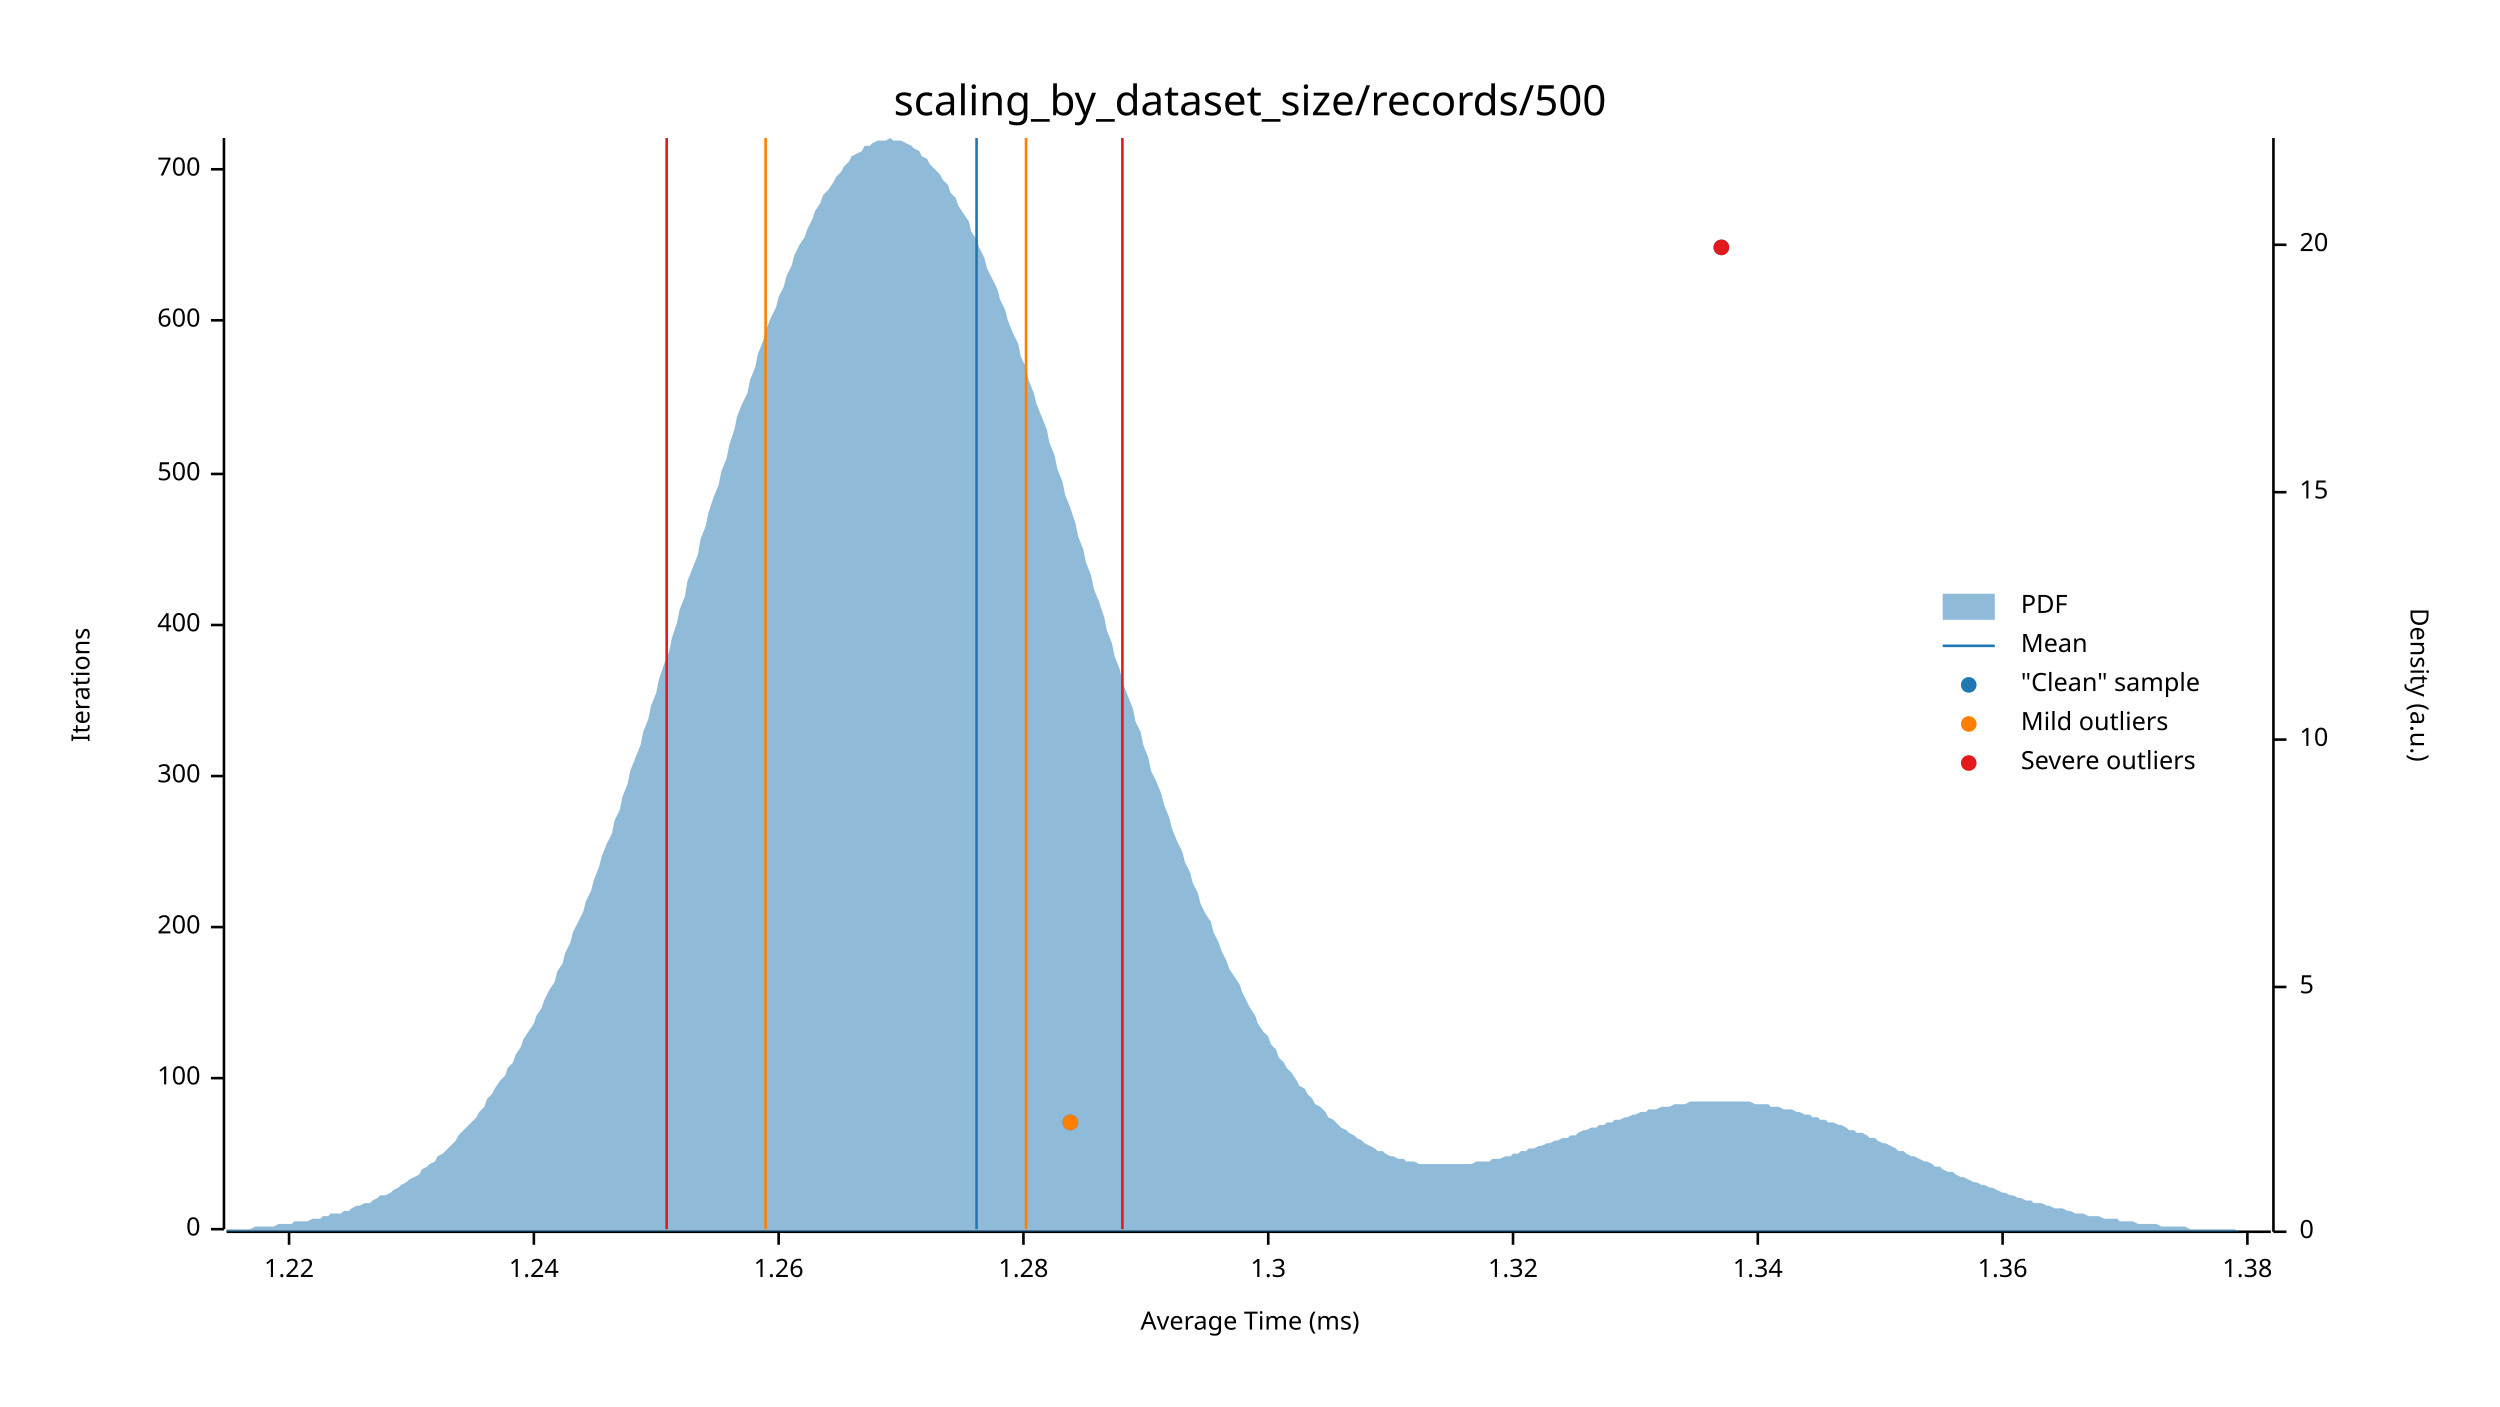
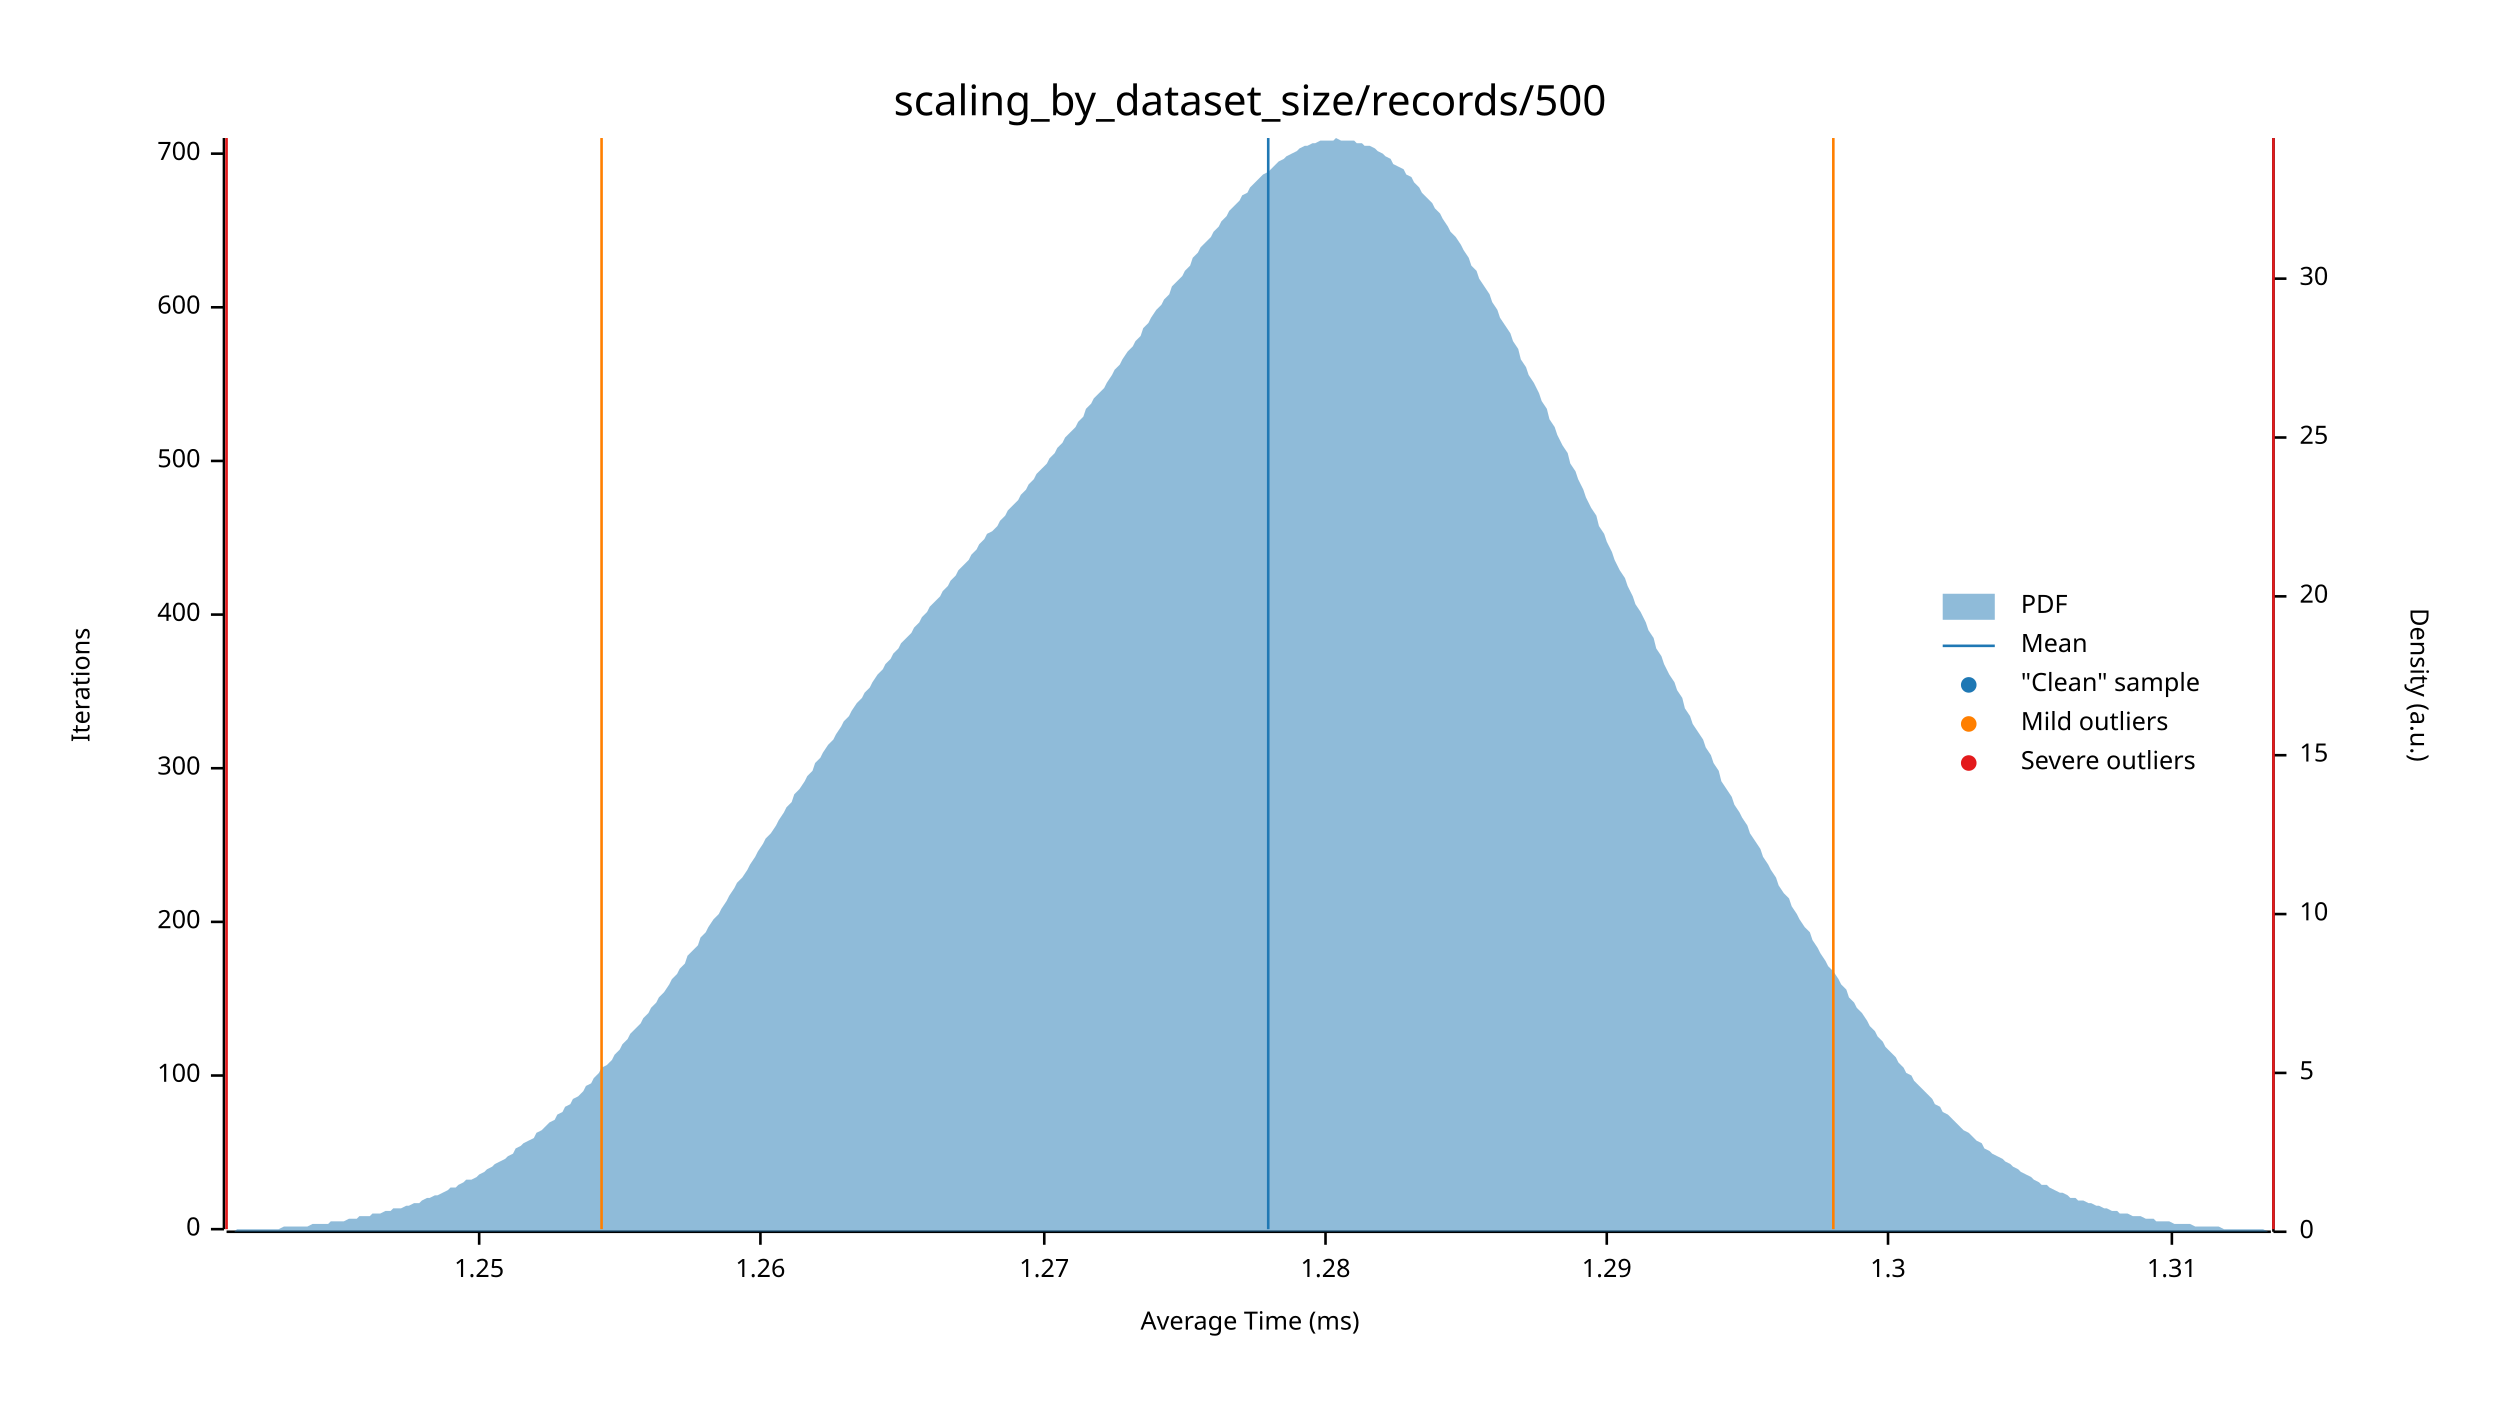
<svg xmlns="http://www.w3.org/2000/svg" width="960" height="540" viewBox="0 0 960 540">
  <text x="480" y="32" dy="0.76em" text-anchor="middle" font-family="sans-serif" font-size="16.129" opacity="1" fill="#000000">
scaling_by_dataset_size/records/500
</text>
  <text x="27" y="263" dy="0.76em" text-anchor="middle" font-family="sans-serif" font-size="9.677" opacity="1" fill="#000000" transform="rotate(270, 27, 263)">
Iterations
</text>
  <text x="480" y="513" dy="-0.5ex" text-anchor="middle" font-family="sans-serif" font-size="9.677" opacity="1" fill="#000000">
Average Time (ms)
</text>
  <polyline fill="none" opacity="1" stroke="#000000" stroke-width="1" points="86,53 86,472 " />
  <text x="77" y="472" dy="0.5ex" text-anchor="end" font-family="sans-serif" font-size="9.677" opacity="1" fill="#000000">
0
</text>
  <polyline fill="none" opacity="1" stroke="#000000" stroke-width="1" points="81,472 86,472 " />
-   <text x="77" y="414" dy="0.5ex" text-anchor="end" font-family="sans-serif" font-size="9.677" opacity="1" fill="#000000">
+   <text x="77" y="413" dy="0.5ex" text-anchor="end" font-family="sans-serif" font-size="9.677" opacity="1" fill="#000000">
100
</text>
-   <polyline fill="none" opacity="1" stroke="#000000" stroke-width="1" points="81,414 86,414 " />
-   <text x="77" y="356" dy="0.5ex" text-anchor="end" font-family="sans-serif" font-size="9.677" opacity="1" fill="#000000">
+   <polyline fill="none" opacity="1" stroke="#000000" stroke-width="1" points="81,413 86,413 " />
+   <text x="77" y="354" dy="0.5ex" text-anchor="end" font-family="sans-serif" font-size="9.677" opacity="1" fill="#000000">
200
</text>
-   <polyline fill="none" opacity="1" stroke="#000000" stroke-width="1" points="81,356 86,356 " />
-   <text x="77" y="298" dy="0.5ex" text-anchor="end" font-family="sans-serif" font-size="9.677" opacity="1" fill="#000000">
+   <polyline fill="none" opacity="1" stroke="#000000" stroke-width="1" points="81,354 86,354 " />
+   <text x="77" y="295" dy="0.5ex" text-anchor="end" font-family="sans-serif" font-size="9.677" opacity="1" fill="#000000">
300
</text>
-   <polyline fill="none" opacity="1" stroke="#000000" stroke-width="1" points="81,298 86,298 " />
-   <text x="77" y="240" dy="0.5ex" text-anchor="end" font-family="sans-serif" font-size="9.677" opacity="1" fill="#000000">
+   <polyline fill="none" opacity="1" stroke="#000000" stroke-width="1" points="81,295 86,295 " />
+   <text x="77" y="236" dy="0.5ex" text-anchor="end" font-family="sans-serif" font-size="9.677" opacity="1" fill="#000000">
400
</text>
-   <polyline fill="none" opacity="1" stroke="#000000" stroke-width="1" points="81,240 86,240 " />
-   <text x="77" y="182" dy="0.5ex" text-anchor="end" font-family="sans-serif" font-size="9.677" opacity="1" fill="#000000">
+   <polyline fill="none" opacity="1" stroke="#000000" stroke-width="1" points="81,236 86,236 " />
+   <text x="77" y="177" dy="0.5ex" text-anchor="end" font-family="sans-serif" font-size="9.677" opacity="1" fill="#000000">
500
</text>
-   <polyline fill="none" opacity="1" stroke="#000000" stroke-width="1" points="81,182 86,182 " />
-   <text x="77" y="123" dy="0.5ex" text-anchor="end" font-family="sans-serif" font-size="9.677" opacity="1" fill="#000000">
+   <polyline fill="none" opacity="1" stroke="#000000" stroke-width="1" points="81,177 86,177 " />
+   <text x="77" y="118" dy="0.5ex" text-anchor="end" font-family="sans-serif" font-size="9.677" opacity="1" fill="#000000">
600
</text>
-   <polyline fill="none" opacity="1" stroke="#000000" stroke-width="1" points="81,123 86,123 " />
-   <text x="77" y="65" dy="0.5ex" text-anchor="end" font-family="sans-serif" font-size="9.677" opacity="1" fill="#000000">
+   <polyline fill="none" opacity="1" stroke="#000000" stroke-width="1" points="81,118 86,118 " />
+   <text x="77" y="59" dy="0.5ex" text-anchor="end" font-family="sans-serif" font-size="9.677" opacity="1" fill="#000000">
700
</text>
-   <polyline fill="none" opacity="1" stroke="#000000" stroke-width="1" points="81,65 86,65 " />
+   <polyline fill="none" opacity="1" stroke="#000000" stroke-width="1" points="81,59 86,59 " />
  <polyline fill="none" opacity="1" stroke="#000000" stroke-width="1" points="87,473 872,473 " />
-   <text x="111" y="483" dy="0.76em" text-anchor="middle" font-family="sans-serif" font-size="9.677" opacity="1" fill="#000000">
- 1.22
+   <text x="184" y="483" dy="0.76em" text-anchor="middle" font-family="sans-serif" font-size="9.677" opacity="1" fill="#000000">
+ 1.25
</text>
-   <polyline fill="none" opacity="1" stroke="#000000" stroke-width="1" points="111,473 111,478 " />
-   <text x="205" y="483" dy="0.76em" text-anchor="middle" font-family="sans-serif" font-size="9.677" opacity="1" fill="#000000">
- 1.24
- </text>
-   <polyline fill="none" opacity="1" stroke="#000000" stroke-width="1" points="205,473 205,478 " />
-   <text x="299" y="483" dy="0.76em" text-anchor="middle" font-family="sans-serif" font-size="9.677" opacity="1" fill="#000000">
+   <polyline fill="none" opacity="1" stroke="#000000" stroke-width="1" points="184,473 184,478 " />
+   <text x="292" y="483" dy="0.76em" text-anchor="middle" font-family="sans-serif" font-size="9.677" opacity="1" fill="#000000">
1.26
</text>
-   <polyline fill="none" opacity="1" stroke="#000000" stroke-width="1" points="299,473 299,478 " />
-   <text x="393" y="483" dy="0.76em" text-anchor="middle" font-family="sans-serif" font-size="9.677" opacity="1" fill="#000000">
+   <polyline fill="none" opacity="1" stroke="#000000" stroke-width="1" points="292,473 292,478 " />
+   <text x="401" y="483" dy="0.76em" text-anchor="middle" font-family="sans-serif" font-size="9.677" opacity="1" fill="#000000">
+ 1.27
+ </text>
+   <polyline fill="none" opacity="1" stroke="#000000" stroke-width="1" points="401,473 401,478 " />
+   <text x="509" y="483" dy="0.76em" text-anchor="middle" font-family="sans-serif" font-size="9.677" opacity="1" fill="#000000">
1.28
</text>
-   <polyline fill="none" opacity="1" stroke="#000000" stroke-width="1" points="393,473 393,478 " />
-   <text x="487" y="483" dy="0.76em" text-anchor="middle" font-family="sans-serif" font-size="9.677" opacity="1" fill="#000000">
+   <polyline fill="none" opacity="1" stroke="#000000" stroke-width="1" points="509,473 509,478 " />
+   <text x="617" y="483" dy="0.76em" text-anchor="middle" font-family="sans-serif" font-size="9.677" opacity="1" fill="#000000">
+ 1.29
+ </text>
+   <polyline fill="none" opacity="1" stroke="#000000" stroke-width="1" points="617,473 617,478 " />
+   <text x="725" y="483" dy="0.76em" text-anchor="middle" font-family="sans-serif" font-size="9.677" opacity="1" fill="#000000">
1.3
</text>
-   <polyline fill="none" opacity="1" stroke="#000000" stroke-width="1" points="487,473 487,478 " />
-   <text x="581" y="483" dy="0.76em" text-anchor="middle" font-family="sans-serif" font-size="9.677" opacity="1" fill="#000000">
- 1.32
+   <polyline fill="none" opacity="1" stroke="#000000" stroke-width="1" points="725,473 725,478 " />
+   <text x="834" y="483" dy="0.76em" text-anchor="middle" font-family="sans-serif" font-size="9.677" opacity="1" fill="#000000">
+ 1.31
</text>
-   <polyline fill="none" opacity="1" stroke="#000000" stroke-width="1" points="581,473 581,478 " />
-   <text x="675" y="483" dy="0.76em" text-anchor="middle" font-family="sans-serif" font-size="9.677" opacity="1" fill="#000000">
- 1.34
- </text>
-   <polyline fill="none" opacity="1" stroke="#000000" stroke-width="1" points="675,473 675,478 " />
-   <text x="769" y="483" dy="0.76em" text-anchor="middle" font-family="sans-serif" font-size="9.677" opacity="1" fill="#000000">
- 1.36
- </text>
-   <polyline fill="none" opacity="1" stroke="#000000" stroke-width="1" points="769,473 769,478 " />
-   <text x="863" y="483" dy="0.76em" text-anchor="middle" font-family="sans-serif" font-size="9.677" opacity="1" fill="#000000">
- 1.38
- </text>
-   <polyline fill="none" opacity="1" stroke="#000000" stroke-width="1" points="863,473 863,478 " />
+   <polyline fill="none" opacity="1" stroke="#000000" stroke-width="1" points="834,473 834,478 " />
  <text x="933" y="263" dy="0.76em" text-anchor="middle" font-family="sans-serif" font-size="9.677" opacity="1" fill="#000000" transform="rotate(90, 933, 263)">
Density (a.u.)
</text>
  <polyline fill="none" opacity="1" stroke="#000000" stroke-width="1" points="873,53 873,473 " />
  <text x="883" y="473" dy="0.5ex" text-anchor="start" font-family="sans-serif" font-size="9.677" opacity="1" fill="#000000">
0
</text>
  <polyline fill="none" opacity="1" stroke="#000000" stroke-width="1" points="873,473 878,473 " />
-   <text x="883" y="379" dy="0.5ex" text-anchor="start" font-family="sans-serif" font-size="9.677" opacity="1" fill="#000000">
+   <text x="883" y="412" dy="0.5ex" text-anchor="start" font-family="sans-serif" font-size="9.677" opacity="1" fill="#000000">
5
</text>
-   <polyline fill="none" opacity="1" stroke="#000000" stroke-width="1" points="873,379 878,379 " />
-   <text x="883" y="284" dy="0.5ex" text-anchor="start" font-family="sans-serif" font-size="9.677" opacity="1" fill="#000000">
+   <polyline fill="none" opacity="1" stroke="#000000" stroke-width="1" points="873,412 878,412 " />
+   <text x="883" y="351" dy="0.5ex" text-anchor="start" font-family="sans-serif" font-size="9.677" opacity="1" fill="#000000">
10
</text>
-   <polyline fill="none" opacity="1" stroke="#000000" stroke-width="1" points="873,284 878,284 " />
-   <text x="883" y="189" dy="0.5ex" text-anchor="start" font-family="sans-serif" font-size="9.677" opacity="1" fill="#000000">
+   <polyline fill="none" opacity="1" stroke="#000000" stroke-width="1" points="873,351 878,351 " />
+   <text x="883" y="290" dy="0.5ex" text-anchor="start" font-family="sans-serif" font-size="9.677" opacity="1" fill="#000000">
15
</text>
-   <polyline fill="none" opacity="1" stroke="#000000" stroke-width="1" points="873,189 878,189 " />
-   <text x="883" y="94" dy="0.5ex" text-anchor="start" font-family="sans-serif" font-size="9.677" opacity="1" fill="#000000">
+   <polyline fill="none" opacity="1" stroke="#000000" stroke-width="1" points="873,290 878,290 " />
+   <text x="883" y="229" dy="0.5ex" text-anchor="start" font-family="sans-serif" font-size="9.677" opacity="1" fill="#000000">
20
</text>
-   <polyline fill="none" opacity="1" stroke="#000000" stroke-width="1" points="873,94 878,94 " />
-   <polygon opacity="0.5" fill="#1F78B4" points="87,472 88,472 90,472 91,472 93,472 94,472 96,472 98,471 99,471 101,471 102,471 104,471 105,471 107,470 109,470 110,470 112,470 113,469 115,469 116,469 118,469 120,468 121,468 123,468 124,467 126,467 127,466 129,466 131,466 132,465 134,465 135,464 137,463 138,463 140,462 142,462 143,461 145,460 146,459 148,459 150,458 151,457 153,456 154,455 156,454 157,453 159,452 161,451 162,449 164,448 165,447 167,446 168,444 170,443 172,441 173,440 175,438 176,436 178,434 179,433 181,431 183,429 184,427 186,425 187,422 189,420 190,418 192,415 194,413 195,410 197,408 198,405 200,402 201,399 203,396 205,393 206,390 208,387 209,384 211,380 213,377 214,373 216,370 217,366 219,362 220,358 222,354 224,350 225,346 227,342 228,338 230,333 231,329 233,324 235,320 236,315 238,311 239,306 241,301 242,296 244,291 246,286 247,281 249,276 250,271 252,266 253,261 255,255 257,250 258,245 260,239 261,234 263,229 264,223 266,218 268,213 269,207 271,202 272,197 274,191 276,186 277,181 279,176 280,171 282,165 283,160 285,155 287,151 288,146 290,141 291,136 293,131 294,127 296,122 298,118 299,114 301,110 302,106 304,102 305,98 307,94 309,91 310,88 312,84 313,81 315,78 316,75 318,73 320,70 321,68 323,66 324,64 326,62 327,60 329,59 331,58 332,56 334,56 335,55 337,54 339,54 340,54 342,53 343,54 345,54 346,54 348,55 350,56 351,57 353,58 354,60 356,61 357,63 359,65 361,67 362,69 364,71 365,74 367,76 368,79 370,82 372,85 373,89 375,92 376,95 378,99 379,103 381,107 383,111 384,115 386,119 387,123 389,128 391,132 392,137 394,141 395,146 397,151 398,155 400,160 402,165 403,170 405,175 406,180 408,185 409,190 411,195 413,201 414,206 416,211 417,216 419,221 420,226 422,231 424,237 425,242 427,247 428,252 430,257 431,262 433,267 435,272 436,277 438,281 439,286 441,291 442,296 444,300 446,305 447,309 449,314 450,318 452,323 454,327 455,331 457,335 458,339 460,343 461,347 463,351 465,354 466,358 468,362 469,365 471,369 472,372 474,375 476,378 477,381 479,385 480,387 482,390 483,393 485,396 487,398 488,401 490,403 491,406 493,408 494,410 496,412 498,415 499,417 501,418 502,420 504,422 505,424 507,425 509,427 510,429 512,430 513,431 515,433 517,434 518,435 520,436 521,437 523,438 524,439 526,440 528,441 529,442 531,442 532,443 534,444 535,444 537,445 539,445 540,446 542,446 543,446 545,447 546,447 548,447 550,447 551,447 553,447 554,447 556,447 557,447 559,447 561,447 562,447 564,447 565,447 567,446 568,446 570,446 572,446 573,445 575,445 576,445 578,444 580,444 581,443 583,443 584,442 586,442 587,441 589,441 591,440 592,440 594,439 595,439 597,438 598,438 600,437 602,437 603,436 605,436 606,435 608,434 609,434 611,433 613,433 614,432 616,432 617,431 619,431 620,430 622,430 624,429 625,429 627,428 628,428 630,427 632,427 633,426 635,426 636,426 638,425 639,425 641,425 643,424 644,424 646,424 647,424 649,423 650,423 652,423 654,423 655,423 657,423 658,423 660,423 661,423 663,423 665,423 666,423 668,423 669,423 671,423 672,423 674,424 676,424 677,424 679,424 680,425 682,425 683,425 685,426 687,426 688,426 690,427 691,427 693,428 695,428 696,429 698,429 699,430 701,430 702,431 704,431 706,432 707,432 709,433 710,434 712,434 713,435 715,435 717,436 718,437 720,437 721,438 723,439 724,439 726,440 728,441 729,442 731,442 732,443 734,444 735,444 737,445 739,446 740,446 742,447 743,448 745,448 746,449 748,450 750,450 751,451 753,452 754,452 756,453 758,454 759,454 761,455 762,455 764,456 765,456 767,457 769,458 770,458 772,459 773,459 775,460 776,460 778,461 780,461 781,462 783,462 784,462 786,463 787,463 789,464 791,464 792,464 794,465 795,465 797,466 798,466 800,466 802,467 803,467 805,467 806,467 808,468 809,468 811,468 813,468 814,469 816,469 817,469 819,469 821,470 822,470 824,470 825,470 827,470 828,470 830,471 832,471 833,471 835,471 836,471 838,471 839,471 841,472 843,472 844,472 846,472 847,472 849,472 850,472 852,472 854,472 855,472 857,472 858,472 860,473 861,473 863,473 865,473 866,473 868,473 869,473 871,473 873,473 873,473 87,473 " />
-   <polyline fill="none" opacity="1" stroke="#1F78B4" stroke-width="1" points="375,472 375,53 " />
-   <polyline fill="none" opacity="1" stroke="#FF7F00" stroke-width="1" points="294,472 294,53 " />
-   <polyline fill="none" opacity="1" stroke="#FF7F00" stroke-width="1" points="394,472 394,53 " />
-   <polyline fill="none" opacity="1" stroke="#E31A1C" stroke-width="1" points="256,472 256,53 " />
-   <polyline fill="none" opacity="1" stroke="#E31A1C" stroke-width="1" points="431,472 431,53 " />
-   <circle cx="411" cy="431" r="3" opacity="1" fill="#1F78B4" stroke="none" stroke-width="1" />
-   <circle cx="661" cy="95" r="3" opacity="1" fill="#1F78B4" stroke="none" stroke-width="1" />
-   <circle cx="411" cy="431" r="3" opacity="1" fill="#FF7F00" stroke="none" stroke-width="1" />
-   <circle cx="661" cy="95" r="3" opacity="1" fill="#E31A1C" stroke="none" stroke-width="1" />
+   <polyline fill="none" opacity="1" stroke="#000000" stroke-width="1" points="873,229 878,229 " />
+   <text x="883" y="168" dy="0.5ex" text-anchor="start" font-family="sans-serif" font-size="9.677" opacity="1" fill="#000000">
+ 25
+ </text>
+   <polyline fill="none" opacity="1" stroke="#000000" stroke-width="1" points="873,168 878,168 " />
+   <text x="883" y="107" dy="0.5ex" text-anchor="start" font-family="sans-serif" font-size="9.677" opacity="1" fill="#000000">
+ 30
+ </text>
+   <polyline fill="none" opacity="1" stroke="#000000" stroke-width="1" points="873,107 878,107 " />
+   <polygon opacity="0.5" fill="#1F78B4" points="87,473 88,473 90,473 91,472 93,472 94,472 96,472 98,472 99,472 101,472 102,472 104,472 105,472 107,472 109,471 110,471 112,471 113,471 115,471 116,471 118,471 120,470 121,470 123,470 124,470 126,470 127,469 129,469 131,469 132,469 134,468 135,468 137,468 138,467 140,467 142,467 143,466 145,466 146,466 148,465 150,465 151,464 153,464 154,464 156,463 157,463 159,462 161,462 162,461 164,460 165,460 167,459 168,459 170,458 172,457 173,456 175,456 176,455 178,454 179,453 181,453 183,452 184,451 186,450 187,449 189,448 190,447 192,446 194,445 195,444 197,443 198,441 200,440 201,439 203,438 205,437 206,435 208,434 209,433 211,431 213,430 214,428 216,427 217,425 219,424 220,422 222,421 224,419 225,417 227,416 228,414 230,412 231,410 233,409 235,407 236,405 238,403 239,401 241,399 242,397 244,395 246,393 247,391 249,389 250,387 252,385 253,383 255,381 257,378 258,376 260,374 261,372 263,370 264,367 266,365 268,363 269,360 271,358 272,356 274,353 276,351 277,349 279,346 280,344 282,341 283,339 285,337 287,334 288,332 290,329 291,327 293,324 294,322 296,320 298,317 299,315 301,312 302,310 304,308 305,305 307,303 309,300 310,298 312,296 313,293 315,291 316,289 318,286 320,284 321,282 323,279 324,277 326,275 327,273 329,270 331,268 332,266 334,264 335,262 337,259 339,257 340,255 342,253 343,251 345,249 346,247 348,245 350,243 351,241 353,239 354,237 356,235 357,233 359,231 361,229 362,227 364,225 365,223 367,221 368,219 370,217 372,215 373,213 375,211 376,209 378,207 379,205 381,204 383,202 384,200 386,198 387,196 389,194 391,192 392,190 394,188 395,186 397,184 398,182 400,180 402,178 403,176 405,174 406,172 408,170 409,168 411,166 413,164 414,162 416,160 417,157 419,155 420,153 422,151 424,149 425,147 427,144 428,142 430,140 431,138 433,135 435,133 436,131 438,129 439,126 441,124 442,122 444,119 446,117 447,115 449,113 450,110 452,108 454,106 455,104 457,102 458,99 460,97 461,95 463,93 465,91 466,89 468,87 469,85 471,83 472,81 474,79 476,77 477,75 479,74 480,72 482,70 483,69 485,67 487,66 488,65 490,63 491,62 493,61 494,60 496,59 498,58 499,57 501,56 502,56 504,55 505,55 507,54 509,54 510,54 512,54 513,53 515,54 517,54 518,54 520,54 521,55 523,55 524,56 526,56 528,57 529,58 531,59 532,60 534,61 535,63 537,64 539,65 540,67 542,68 543,70 545,72 546,74 548,76 550,78 551,80 553,82 554,84 556,87 557,89 559,91 561,94 562,96 564,99 565,102 567,104 568,107 570,110 572,113 573,116 575,119 576,122 578,125 580,128 581,131 583,134 584,138 586,141 587,144 589,147 591,151 592,154 594,157 595,161 597,164 598,167 600,171 602,174 603,178 605,181 606,184 608,188 609,191 611,195 613,198 614,202 616,205 617,208 619,212 620,215 622,219 624,222 625,225 627,229 628,232 630,235 632,239 633,242 635,245 636,249 638,252 639,255 641,259 643,262 644,265 646,268 647,272 649,275 650,278 652,281 654,284 655,287 657,290 658,293 660,296 661,300 663,303 665,306 666,309 668,312 669,314 671,317 672,320 674,323 676,326 677,329 679,332 680,334 682,337 683,340 685,343 687,345 688,348 690,351 691,353 693,356 695,358 696,361 698,364 699,366 701,369 702,371 704,373 706,376 707,378 709,380 710,383 712,385 713,387 715,389 717,392 718,394 720,396 721,398 723,400 724,402 726,404 728,406 729,408 731,410 732,412 734,413 735,415 737,417 739,419 740,420 742,422 743,424 745,425 746,427 748,428 750,430 751,431 753,433 754,434 756,435 758,437 759,438 761,439 762,441 764,442 765,443 767,444 769,445 770,446 772,447 773,448 775,449 776,450 778,451 780,452 781,453 783,454 784,455 786,455 787,456 789,457 791,458 792,458 794,459 795,460 797,460 798,461 800,461 802,462 803,462 805,463 806,463 808,464 809,464 811,465 813,465 814,466 816,466 817,466 819,467 821,467 822,467 824,468 825,468 827,468 828,469 830,469 832,469 833,469 835,470 836,470 838,470 839,470 841,470 843,471 844,471 846,471 847,471 849,471 850,471 852,471 854,472 855,472 857,472 858,472 860,472 861,472 863,472 865,472 866,472 868,472 869,472 871,473 873,473 873,473 87,473 " />
+   <polyline fill="none" opacity="1" stroke="#1F78B4" stroke-width="1" points="487,472 487,53 " />
+   <polyline fill="none" opacity="1" stroke="#FF7F00" stroke-width="1" points="231,472 231,53 " />
+   <polyline fill="none" opacity="1" stroke="#FF7F00" stroke-width="1" points="704,472 704,53 " />
+   <polyline fill="none" opacity="1" stroke="#E31A1C" stroke-width="1" points="87,472 87,53 " />
+   <polyline fill="none" opacity="1" stroke="#E31A1C" stroke-width="1" points="873,472 873,53 " />
  <text x="776" y="228" dy="0.76em" text-anchor="start" font-family="sans-serif" font-size="9.677" opacity="1" fill="#000000">
PDF
</text>
  <text x="776" y="243" dy="0.76em" text-anchor="start" font-family="sans-serif" font-size="9.677" opacity="1" fill="#000000">
Mean
</text>
  <text x="776" y="258" dy="0.76em" text-anchor="start" font-family="sans-serif" font-size="9.677" opacity="1" fill="#000000">
"Clean" sample
</text>
  <text x="776" y="273" dy="0.76em" text-anchor="start" font-family="sans-serif" font-size="9.677" opacity="1" fill="#000000">
Mild outliers
</text>
  <text x="776" y="288" dy="0.76em" text-anchor="start" font-family="sans-serif" font-size="9.677" opacity="1" fill="#000000">
Severe outliers
</text>
  <rect x="746" y="228" width="20" height="10" opacity="0.5" fill="#1F78B4" stroke="none" />
  <polyline fill="none" opacity="1" stroke="#1F78B4" stroke-width="1" points="746,248 766,248 " />
  <circle cx="756" cy="263" r="3" opacity="1" fill="#1F78B4" stroke="none" stroke-width="1" />
  <circle cx="756" cy="278" r="3" opacity="1" fill="#FF7F00" stroke="none" stroke-width="1" />
  <circle cx="756" cy="293" r="3" opacity="1" fill="#E31A1C" stroke="none" stroke-width="1" />
</svg>
